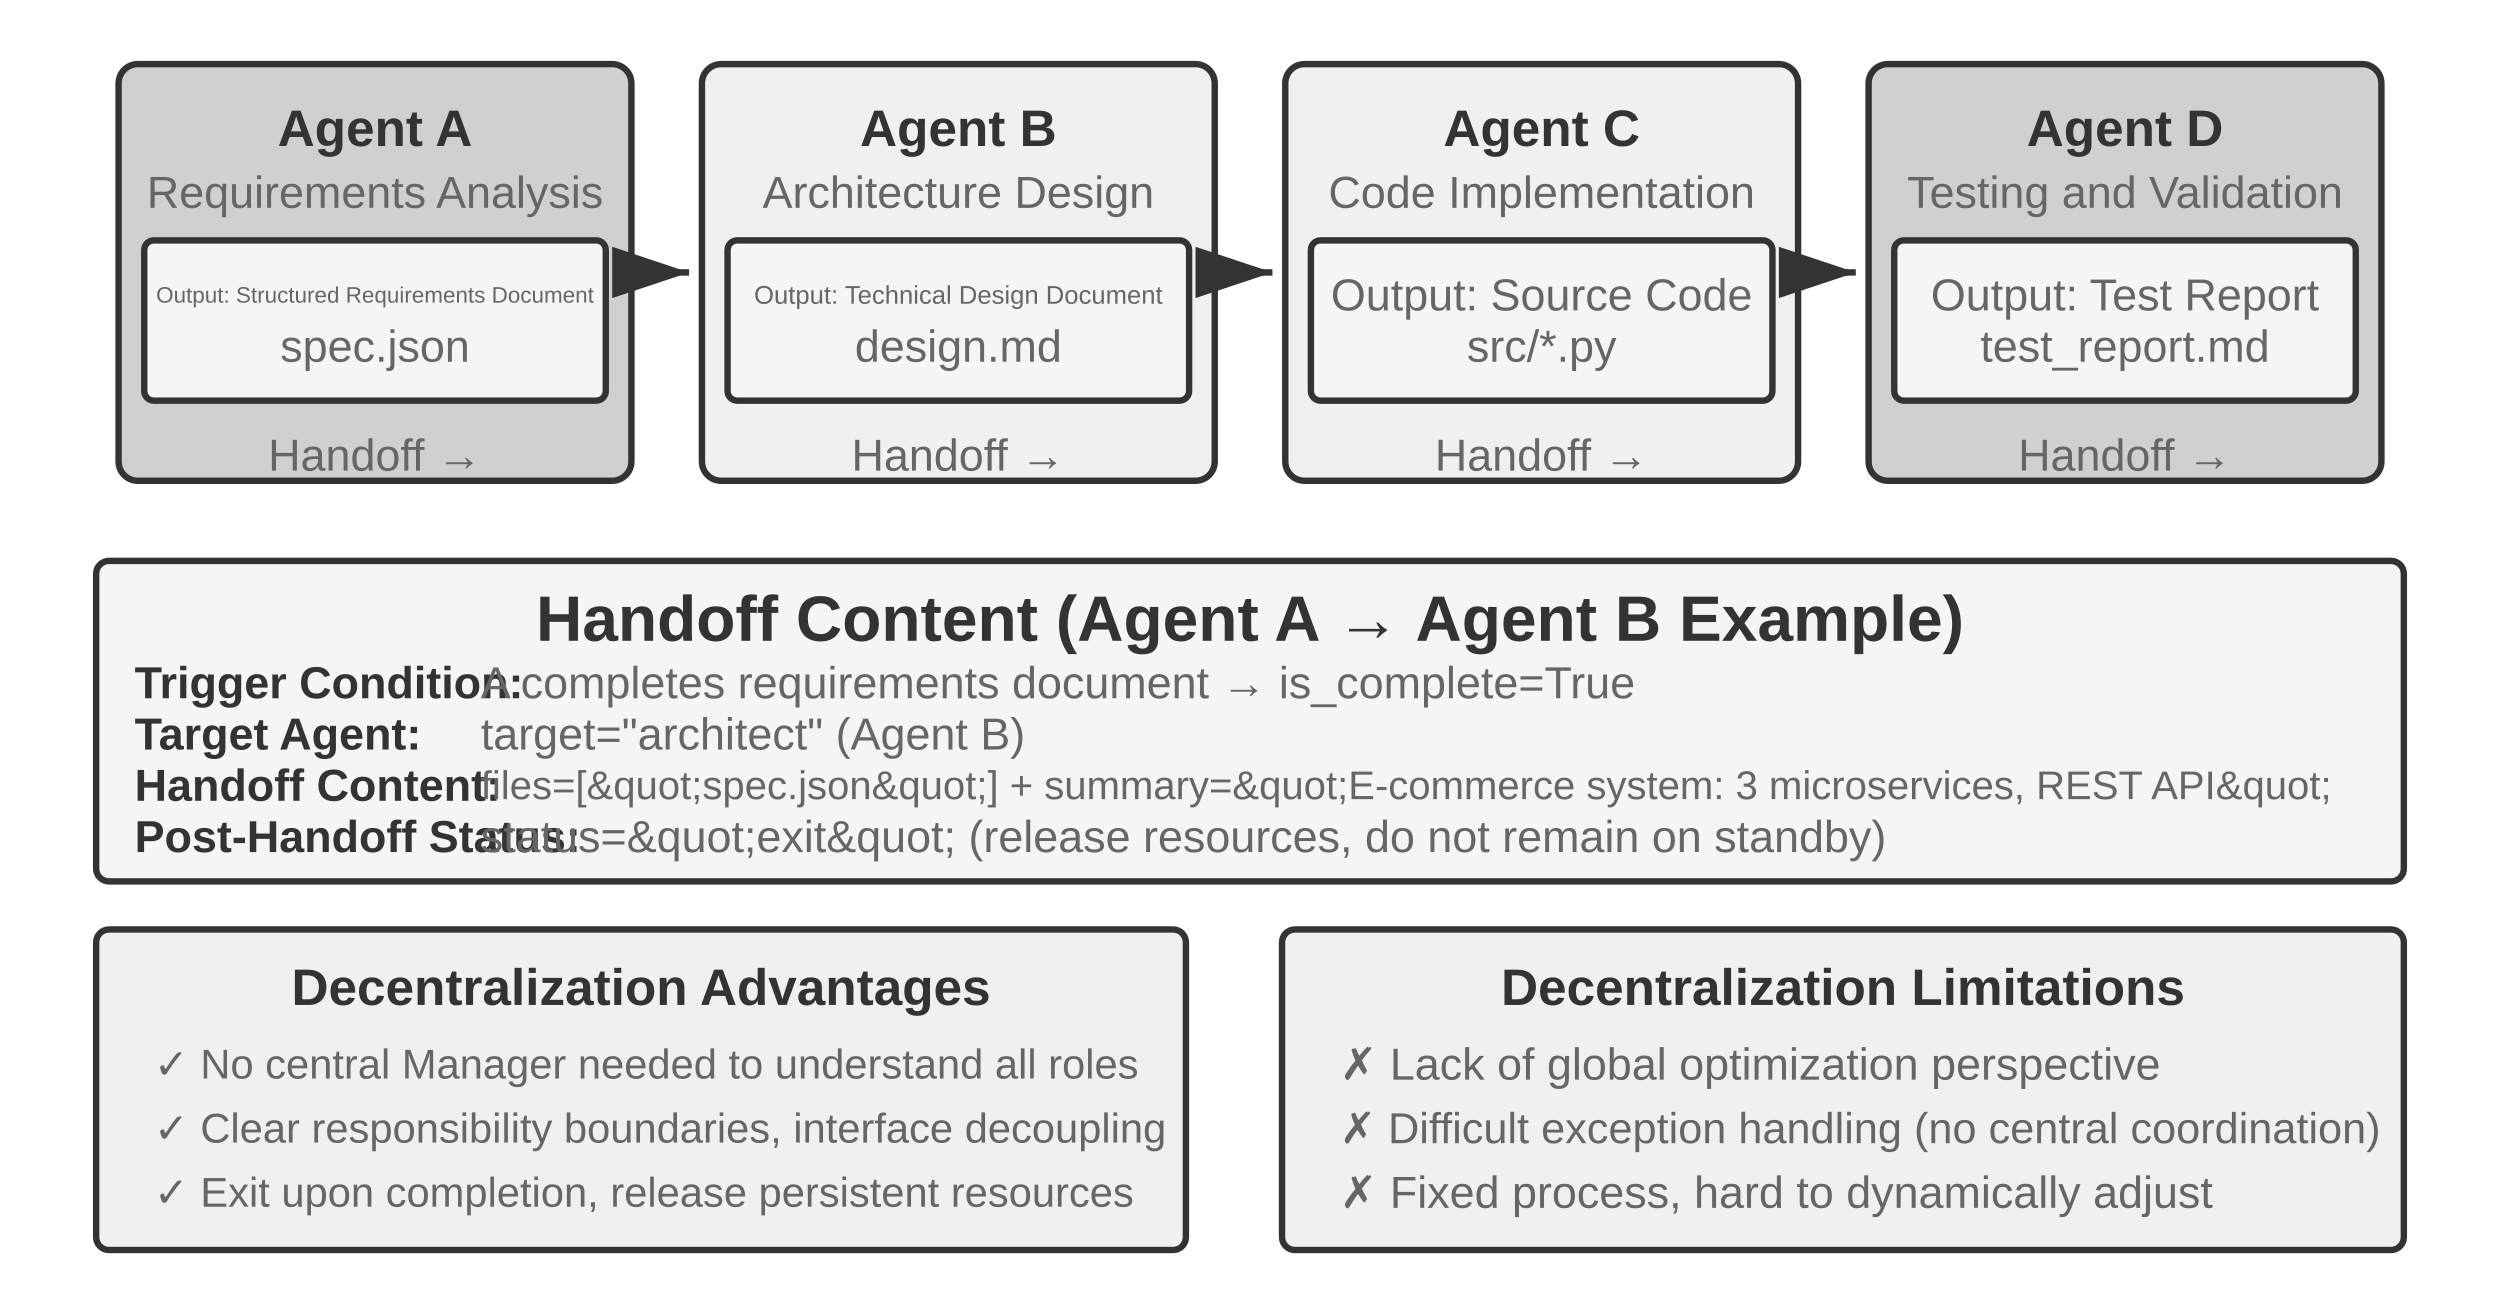
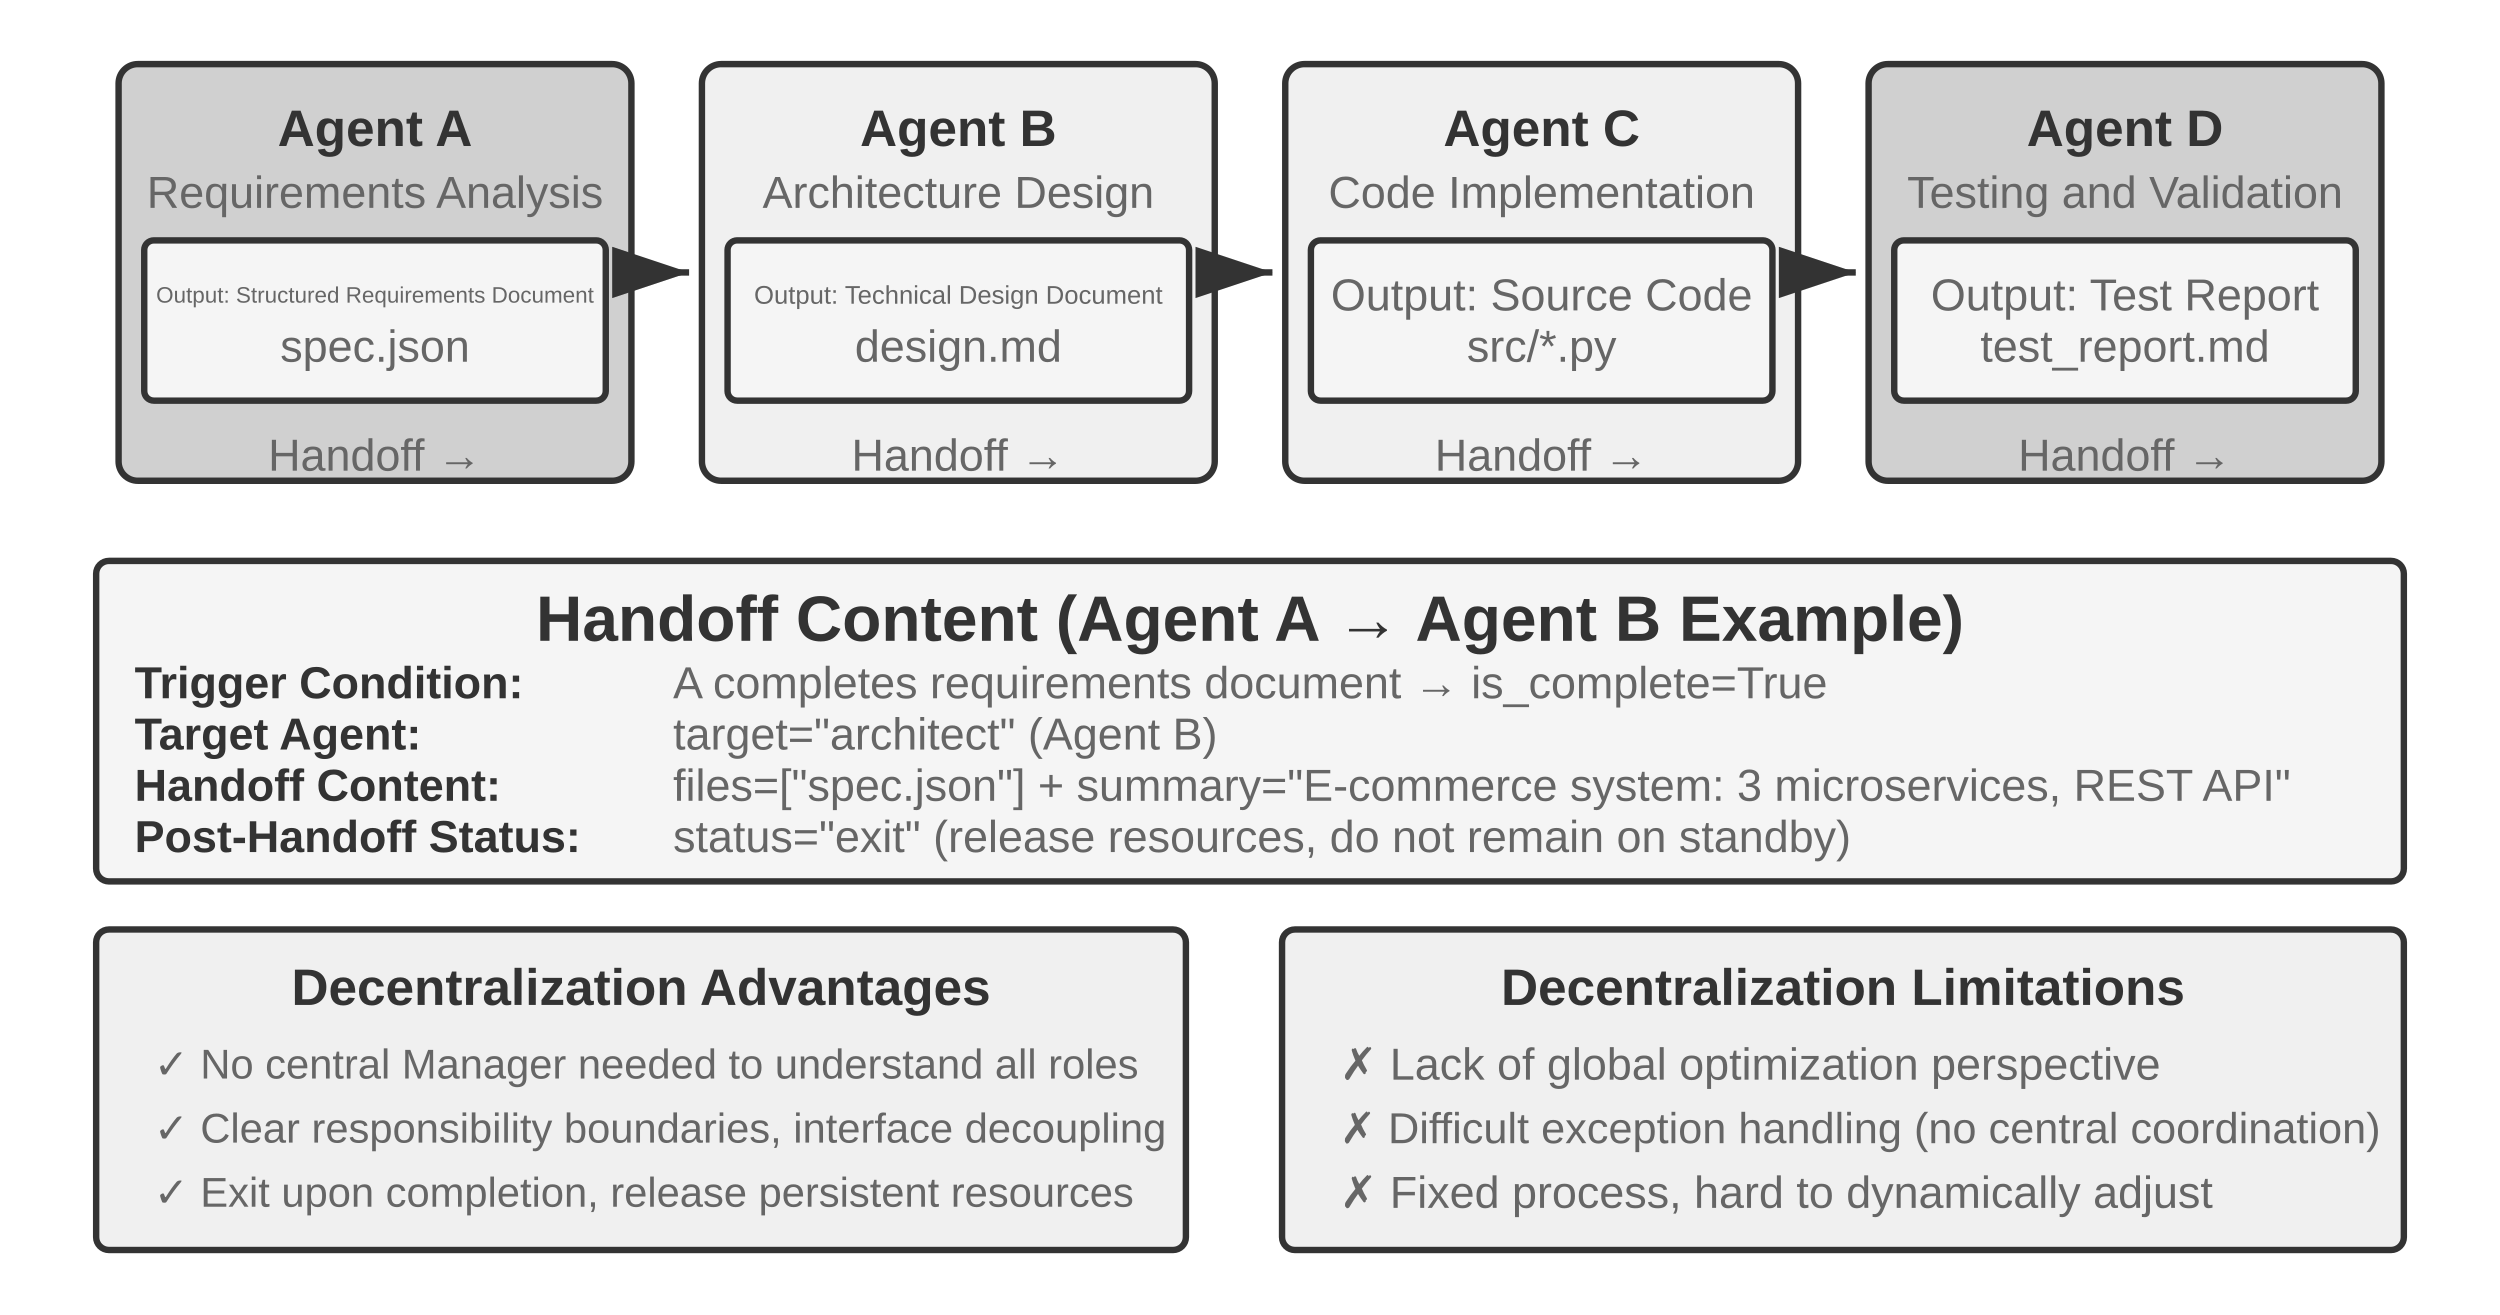
<svg xmlns="http://www.w3.org/2000/svg" viewBox="0 40 780 410" width="780" height="410" style="background:#ffffff">
  <defs>
    <marker id="ah" markerWidth="12" markerHeight="8" refX="12" refY="4" orient="auto">
      <polygon points="0 0, 12 4, 0 8" fill="#333333" />
    </marker>
    <marker id="ah-light" markerWidth="12" markerHeight="8" refX="12" refY="4" orient="auto">
      <polygon points="0 0, 12 4, 0 8" fill="#999999" />
    </marker>
  </defs>
  <rect x="37" y="60" width="160" height="130" rx="6" fill="#d0d0d0" stroke="#333333" stroke-width="2" />
  <text x="117" y="80" font-family="Arial, 'Helvetica Neue', Helvetica, 'PingFang SC', 'Microsoft YaHei', sans-serif" font-size="16" fill="#333333" text-anchor="middle" dominant-baseline="central" font-weight="bold">Agent A</text>
  <text x="117" y="100" font-family="Arial, 'Helvetica Neue', Helvetica, 'PingFang SC', 'Microsoft YaHei', sans-serif" font-size="14" fill="#666666" text-anchor="middle" dominant-baseline="central" font-weight="normal">Requirements Analysis</text>
  <rect x="45" y="115" width="144" height="50" rx="3" fill="#f5f5f5" stroke="#333333" stroke-width="2" />
  <text x="117" y="132" font-family="Arial, 'Helvetica Neue', Helvetica, 'PingFang SC', 'Microsoft YaHei', sans-serif" font-size="7" fill="#666666" text-anchor="middle" dominant-baseline="central" font-weight="normal">Output: Structured Requirements Document</text>
  <text x="117" y="148" font-family="Arial, 'Helvetica Neue', Helvetica, 'PingFang SC', 'Microsoft YaHei', sans-serif" font-size="14" fill="#666666" text-anchor="middle" dominant-baseline="central" font-weight="normal">spec.json</text>
  <text x="117" y="182" font-family="Arial, 'Helvetica Neue', Helvetica, 'PingFang SC', 'Microsoft YaHei', sans-serif" font-size="14" fill="#666666" text-anchor="middle" dominant-baseline="central" font-weight="normal">Handoff →</text>
  <line x1="201" y1="125" x2="215" y2="125" stroke="#333333" stroke-width="2" marker-end="url(#ah)" />
  <rect x="219" y="60" width="160" height="130" rx="6" fill="#f0f0f0" stroke="#333333" stroke-width="2" />
  <text x="299" y="80" font-family="Arial, 'Helvetica Neue', Helvetica, 'PingFang SC', 'Microsoft YaHei', sans-serif" font-size="16" fill="#333333" text-anchor="middle" dominant-baseline="central" font-weight="bold">Agent B</text>
  <text x="299" y="100" font-family="Arial, 'Helvetica Neue', Helvetica, 'PingFang SC', 'Microsoft YaHei', sans-serif" font-size="14" fill="#666666" text-anchor="middle" dominant-baseline="central" font-weight="normal">Architecture Design</text>
  <rect x="227" y="115" width="144" height="50" rx="3" fill="#f5f5f5" stroke="#333333" stroke-width="2" />
  <text x="299" y="132" font-family="Arial, 'Helvetica Neue', Helvetica, 'PingFang SC', 'Microsoft YaHei', sans-serif" font-size="8" fill="#666666" text-anchor="middle" dominant-baseline="central" font-weight="normal">Output: Technical Design Document</text>
  <text x="299" y="148" font-family="Arial, 'Helvetica Neue', Helvetica, 'PingFang SC', 'Microsoft YaHei', sans-serif" font-size="14" fill="#666666" text-anchor="middle" dominant-baseline="central" font-weight="normal">design.md</text>
  <text x="299" y="182" font-family="Arial, 'Helvetica Neue', Helvetica, 'PingFang SC', 'Microsoft YaHei', sans-serif" font-size="14" fill="#666666" text-anchor="middle" dominant-baseline="central" font-weight="normal">Handoff →</text>
  <line x1="383" y1="125" x2="397" y2="125" stroke="#333333" stroke-width="2" marker-end="url(#ah)" />
  <rect x="401" y="60" width="160" height="130" rx="6" fill="#f0f0f0" stroke="#333333" stroke-width="2" />
  <text x="481" y="80" font-family="Arial, 'Helvetica Neue', Helvetica, 'PingFang SC', 'Microsoft YaHei', sans-serif" font-size="16" fill="#333333" text-anchor="middle" dominant-baseline="central" font-weight="bold">Agent C</text>
  <text x="481" y="100" font-family="Arial, 'Helvetica Neue', Helvetica, 'PingFang SC', 'Microsoft YaHei', sans-serif" font-size="14" fill="#666666" text-anchor="middle" dominant-baseline="central" font-weight="normal">Code Implementation</text>
  <rect x="409" y="115" width="144" height="50" rx="3" fill="#f5f5f5" stroke="#333333" stroke-width="2" />
  <text x="481" y="132" font-family="Arial, 'Helvetica Neue', Helvetica, 'PingFang SC', 'Microsoft YaHei', sans-serif" font-size="14" fill="#666666" text-anchor="middle" dominant-baseline="central" font-weight="normal">Output: Source Code</text>
  <text x="481" y="148" font-family="Arial, 'Helvetica Neue', Helvetica, 'PingFang SC', 'Microsoft YaHei', sans-serif" font-size="14" fill="#666666" text-anchor="middle" dominant-baseline="central" font-weight="normal">src/*.py</text>
  <text x="481" y="182" font-family="Arial, 'Helvetica Neue', Helvetica, 'PingFang SC', 'Microsoft YaHei', sans-serif" font-size="14" fill="#666666" text-anchor="middle" dominant-baseline="central" font-weight="normal">Handoff →</text>
  <line x1="565" y1="125" x2="579" y2="125" stroke="#333333" stroke-width="2" marker-end="url(#ah)" />
  <rect x="583" y="60" width="160" height="130" rx="6" fill="#d0d0d0" stroke="#333333" stroke-width="2" />
  <text x="663" y="80" font-family="Arial, 'Helvetica Neue', Helvetica, 'PingFang SC', 'Microsoft YaHei', sans-serif" font-size="16" fill="#333333" text-anchor="middle" dominant-baseline="central" font-weight="bold">Agent D</text>
  <text x="663" y="100" font-family="Arial, 'Helvetica Neue', Helvetica, 'PingFang SC', 'Microsoft YaHei', sans-serif" font-size="14" fill="#666666" text-anchor="middle" dominant-baseline="central" font-weight="normal">Testing and Validation</text>
  <rect x="591" y="115" width="144" height="50" rx="3" fill="#f5f5f5" stroke="#333333" stroke-width="2" />
  <text x="663" y="132" font-family="Arial, 'Helvetica Neue', Helvetica, 'PingFang SC', 'Microsoft YaHei', sans-serif" font-size="14" fill="#666666" text-anchor="middle" dominant-baseline="central" font-weight="normal">Output: Test Report</text>
  <text x="663" y="148" font-family="Arial, 'Helvetica Neue', Helvetica, 'PingFang SC', 'Microsoft YaHei', sans-serif" font-size="14" fill="#666666" text-anchor="middle" dominant-baseline="central" font-weight="normal">test_report.md</text>
  <text x="663" y="182" font-family="Arial, 'Helvetica Neue', Helvetica, 'PingFang SC', 'Microsoft YaHei', sans-serif" font-size="14" fill="#666666" text-anchor="middle" dominant-baseline="central" font-weight="normal">Handoff →</text>
  <rect x="30" y="215" width="720" height="100" rx="4" fill="#f5f5f5" stroke="#333333" stroke-width="2" />
  <text x="390" y="233" font-family="Arial, 'Helvetica Neue', Helvetica, 'PingFang SC', 'Microsoft YaHei', sans-serif" font-size="20" fill="#333333" text-anchor="middle" dominant-baseline="central" font-weight="bold">Handoff Content (Agent A → Agent B Example)</text>
  <text x="42" y="253" font-family="Arial, 'Helvetica Neue', Helvetica, 'PingFang SC', 'Microsoft YaHei', sans-serif" font-size="14" fill="#333333" text-anchor="start" dominant-baseline="central" font-weight="bold">Trigger Condition:</text>
-   <text x="150" y="253" font-family="Arial, 'Helvetica Neue', Helvetica, 'PingFang SC', 'Microsoft YaHei', sans-serif" font-size="14" fill="#666666" text-anchor="start" dominant-baseline="central" font-weight="normal">A completes requirements document → is_complete=True</text>
+   <text x="210" y="253" font-family="Arial, 'Helvetica Neue', Helvetica, 'PingFang SC', 'Microsoft YaHei', sans-serif" font-size="14" fill="#666666" text-anchor="start" dominant-baseline="central" font-weight="normal">A completes requirements document → is_complete=True</text>
  <text x="42" y="269" font-family="Arial, 'Helvetica Neue', Helvetica, 'PingFang SC', 'Microsoft YaHei', sans-serif" font-size="14" fill="#333333" text-anchor="start" dominant-baseline="central" font-weight="bold">Target Agent:</text>
-   <text x="150" y="269" font-family="Arial, 'Helvetica Neue', Helvetica, 'PingFang SC', 'Microsoft YaHei', sans-serif" font-size="14" fill="#666666" text-anchor="start" dominant-baseline="central" font-weight="normal">target="architect" (Agent B)</text>
+   <text x="210" y="269" font-family="Arial, 'Helvetica Neue', Helvetica, 'PingFang SC', 'Microsoft YaHei', sans-serif" font-size="14" fill="#666666" text-anchor="start" dominant-baseline="central" font-weight="normal">target="architect" (Agent B)</text>
  <text x="42" y="285" font-family="Arial, 'Helvetica Neue', Helvetica, 'PingFang SC', 'Microsoft YaHei', sans-serif" font-size="14" fill="#333333" text-anchor="start" dominant-baseline="central" font-weight="bold">Handoff Content:</text>
-   <text x="150" y="285" font-family="Arial, 'Helvetica Neue', Helvetica, 'PingFang SC', 'Microsoft YaHei', sans-serif" font-size="12.5" fill="#666666" text-anchor="start" dominant-baseline="central" font-weight="normal">files=[&amp;quot;spec.json&amp;quot;] + summary=&amp;quot;E-commerce system: 3 microservices, REST API&amp;quot;</text>
+   <text x="210" y="285" font-family="Arial, 'Helvetica Neue', Helvetica, 'PingFang SC', 'Microsoft YaHei', sans-serif" font-size="14" fill="#666666" text-anchor="start" dominant-baseline="central" font-weight="normal">files=["spec.json"] + summary="E-commerce system: 3 microservices, REST API"</text>
  <text x="42" y="301" font-family="Arial, 'Helvetica Neue', Helvetica, 'PingFang SC', 'Microsoft YaHei', sans-serif" font-size="14" fill="#333333" text-anchor="start" dominant-baseline="central" font-weight="bold">Post-Handoff Status:</text>
-   <text x="150" y="301" font-family="Arial, 'Helvetica Neue', Helvetica, 'PingFang SC', 'Microsoft YaHei', sans-serif" font-size="14" fill="#666666" text-anchor="start" dominant-baseline="central" font-weight="normal">status=&amp;quot;exit&amp;quot; (release resources, do not remain on standby)</text>
+   <text x="210" y="301" font-family="Arial, 'Helvetica Neue', Helvetica, 'PingFang SC', 'Microsoft YaHei', sans-serif" font-size="14" fill="#666666" text-anchor="start" dominant-baseline="central" font-weight="normal">status="exit" (release resources, do not remain on standby)</text>
  <rect x="30" y="330" width="340" height="100" rx="4" fill="#f0f0f0" stroke="#333333" stroke-width="2" />
  <text x="200" y="348" font-family="Arial, 'Helvetica Neue', Helvetica, 'PingFang SC', 'Microsoft YaHei', sans-serif" font-size="16" fill="#333333" text-anchor="middle" dominant-baseline="central" font-weight="bold">Decentralization Advantages</text>
  <text x="48" y="372" font-family="Arial, 'Helvetica Neue', Helvetica, 'PingFang SC', 'Microsoft YaHei', sans-serif" font-size="13" fill="#666666" text-anchor="start" dominant-baseline="central" font-weight="normal">✓ No central Manager needed to understand all roles</text>
  <text x="48" y="392" font-family="Arial, 'Helvetica Neue', Helvetica, 'PingFang SC', 'Microsoft YaHei', sans-serif" font-size="13" fill="#666666" text-anchor="start" dominant-baseline="central" font-weight="normal">✓ Clear responsibility boundaries, interface decoupling</text>
  <text x="48" y="412" font-family="Arial, 'Helvetica Neue', Helvetica, 'PingFang SC', 'Microsoft YaHei', sans-serif" font-size="13" fill="#666666" text-anchor="start" dominant-baseline="central" font-weight="normal">✓ Exit upon completion, release persistent resources</text>
  <rect x="400" y="330" width="350" height="100" rx="4" fill="#f0f0f0" stroke="#333333" stroke-width="2" />
  <text x="575" y="348" font-family="Arial, 'Helvetica Neue', Helvetica, 'PingFang SC', 'Microsoft YaHei', sans-serif" font-size="16" fill="#333333" text-anchor="middle" dominant-baseline="central" font-weight="bold">Decentralization Limitations</text>
  <text x="418" y="372" font-family="Arial, 'Helvetica Neue', Helvetica, 'PingFang SC', 'Microsoft YaHei', sans-serif" font-size="14" fill="#666666" text-anchor="start" dominant-baseline="central" font-weight="normal">✗ Lack of global optimization perspective</text>
  <text x="418" y="392" font-family="Arial, 'Helvetica Neue', Helvetica, 'PingFang SC', 'Microsoft YaHei', sans-serif" font-size="13.5" fill="#666666" text-anchor="start" dominant-baseline="central" font-weight="normal">✗ Difficult exception handling (no central coordination)</text>
  <text x="418" y="412" font-family="Arial, 'Helvetica Neue', Helvetica, 'PingFang SC', 'Microsoft YaHei', sans-serif" font-size="14" fill="#666666" text-anchor="start" dominant-baseline="central" font-weight="normal">✗ Fixed process, hard to dynamically adjust</text>
</svg>
